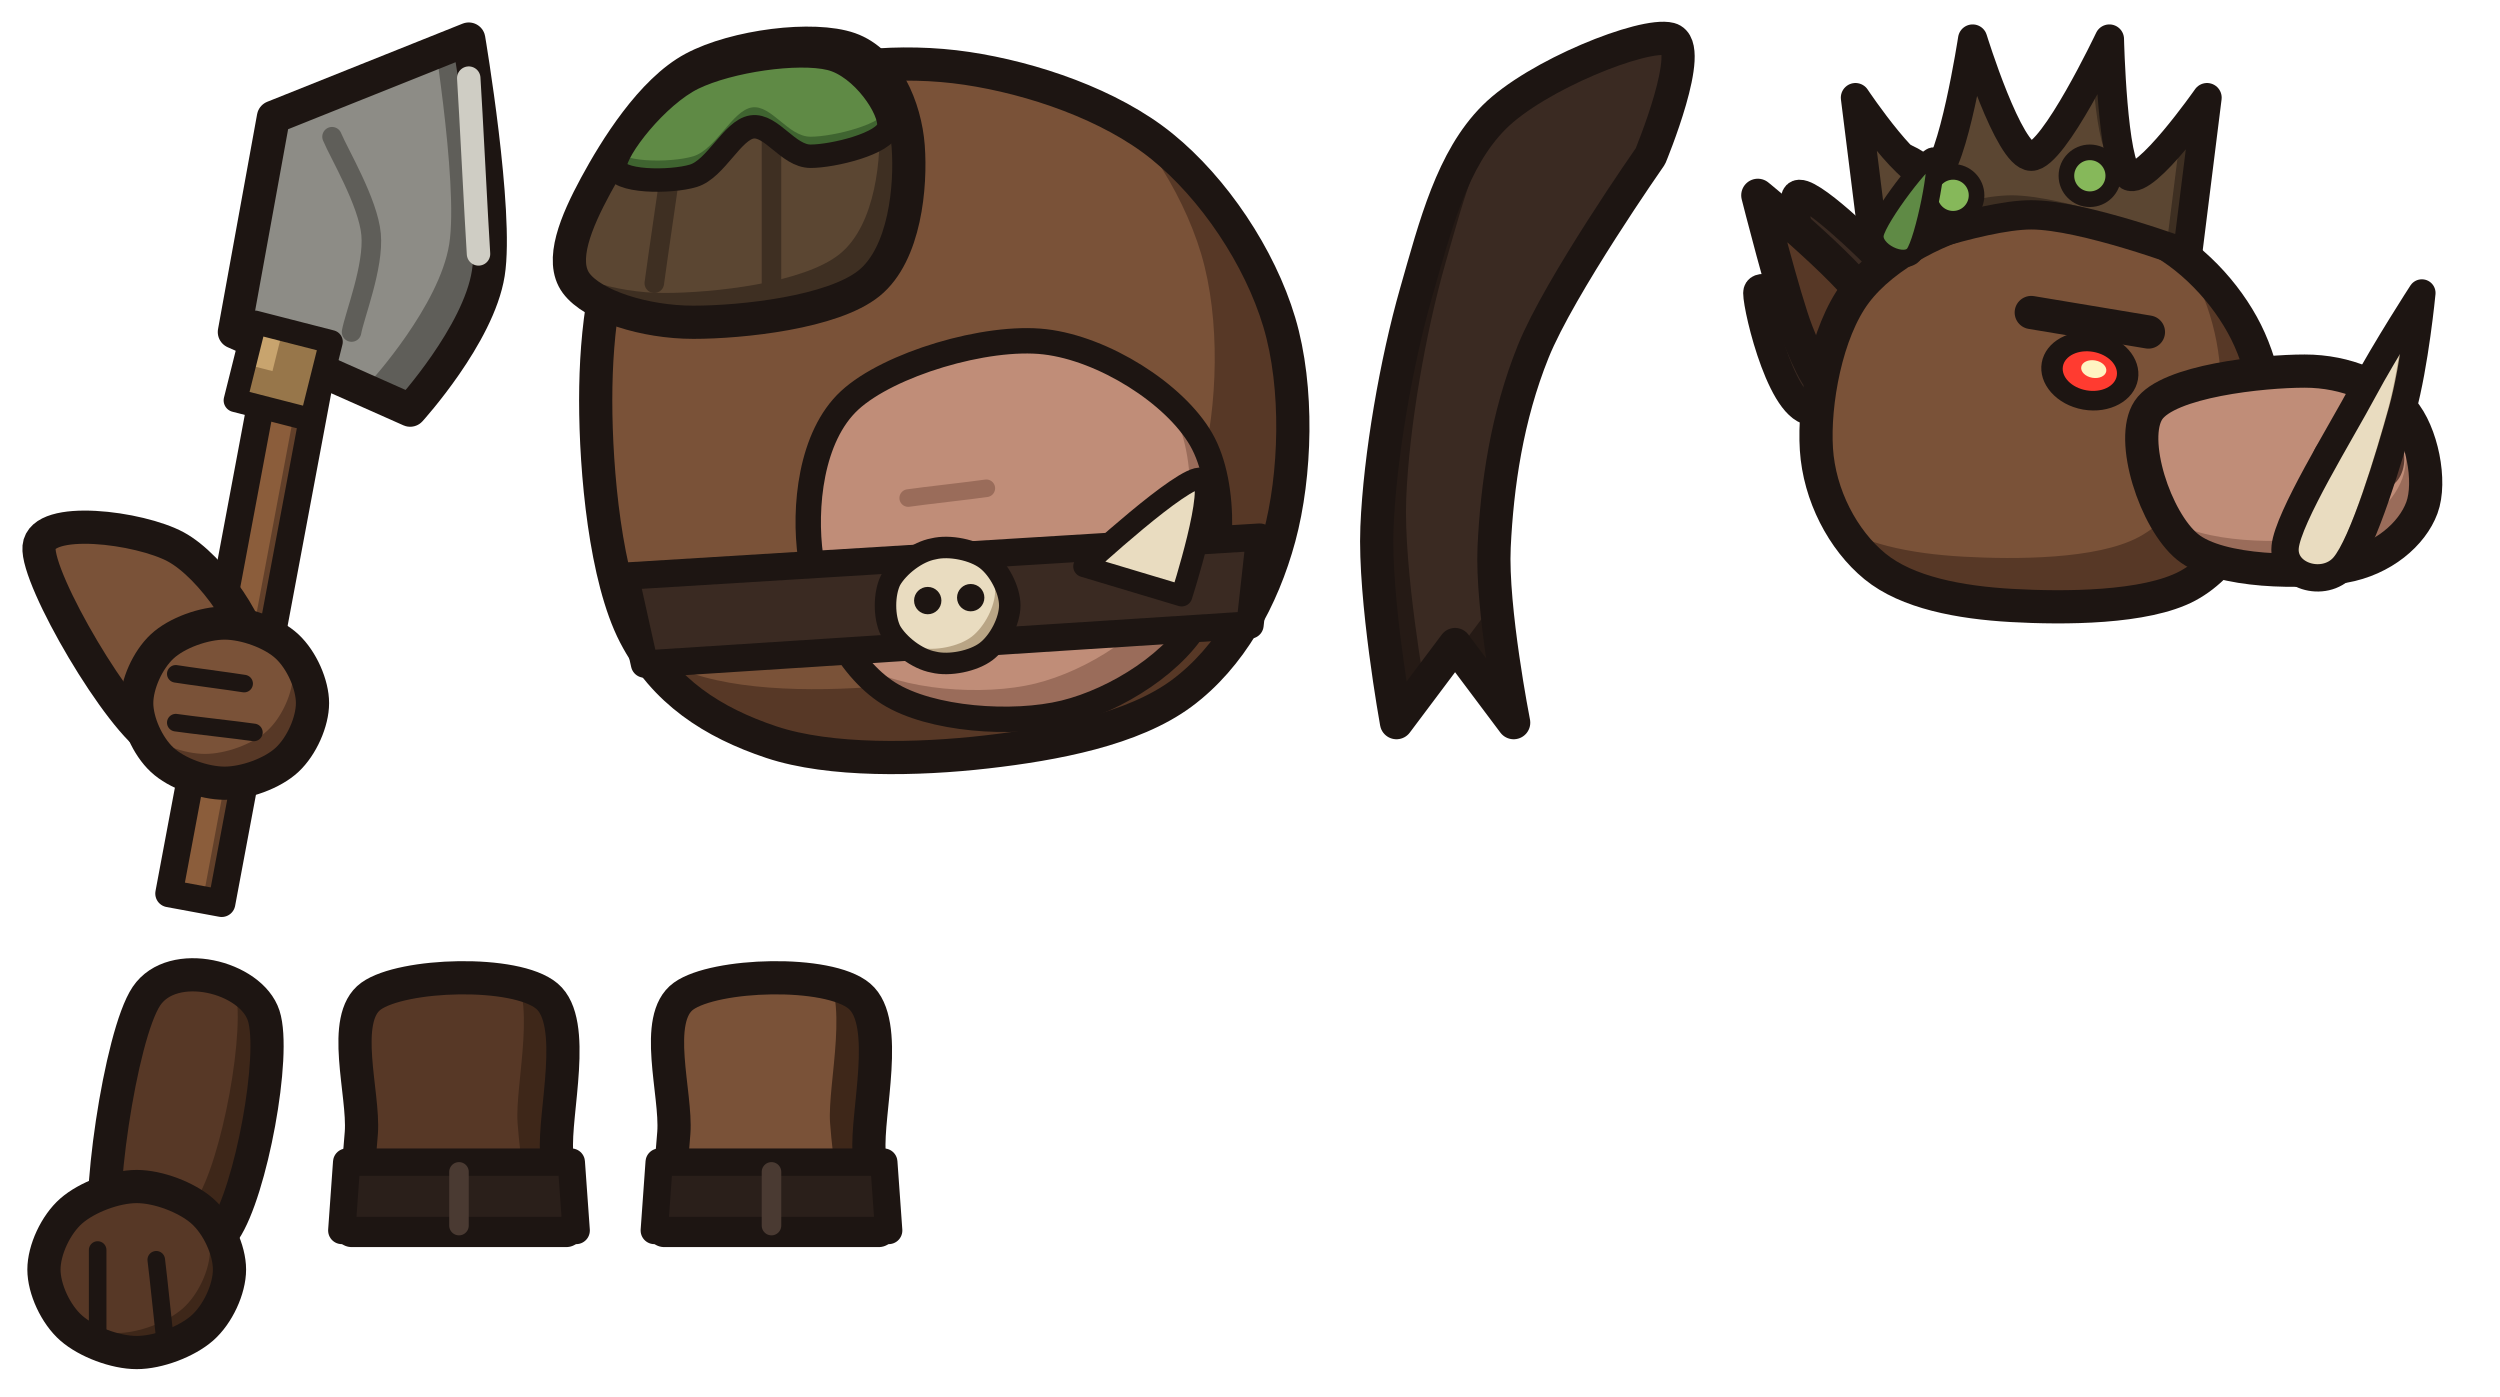
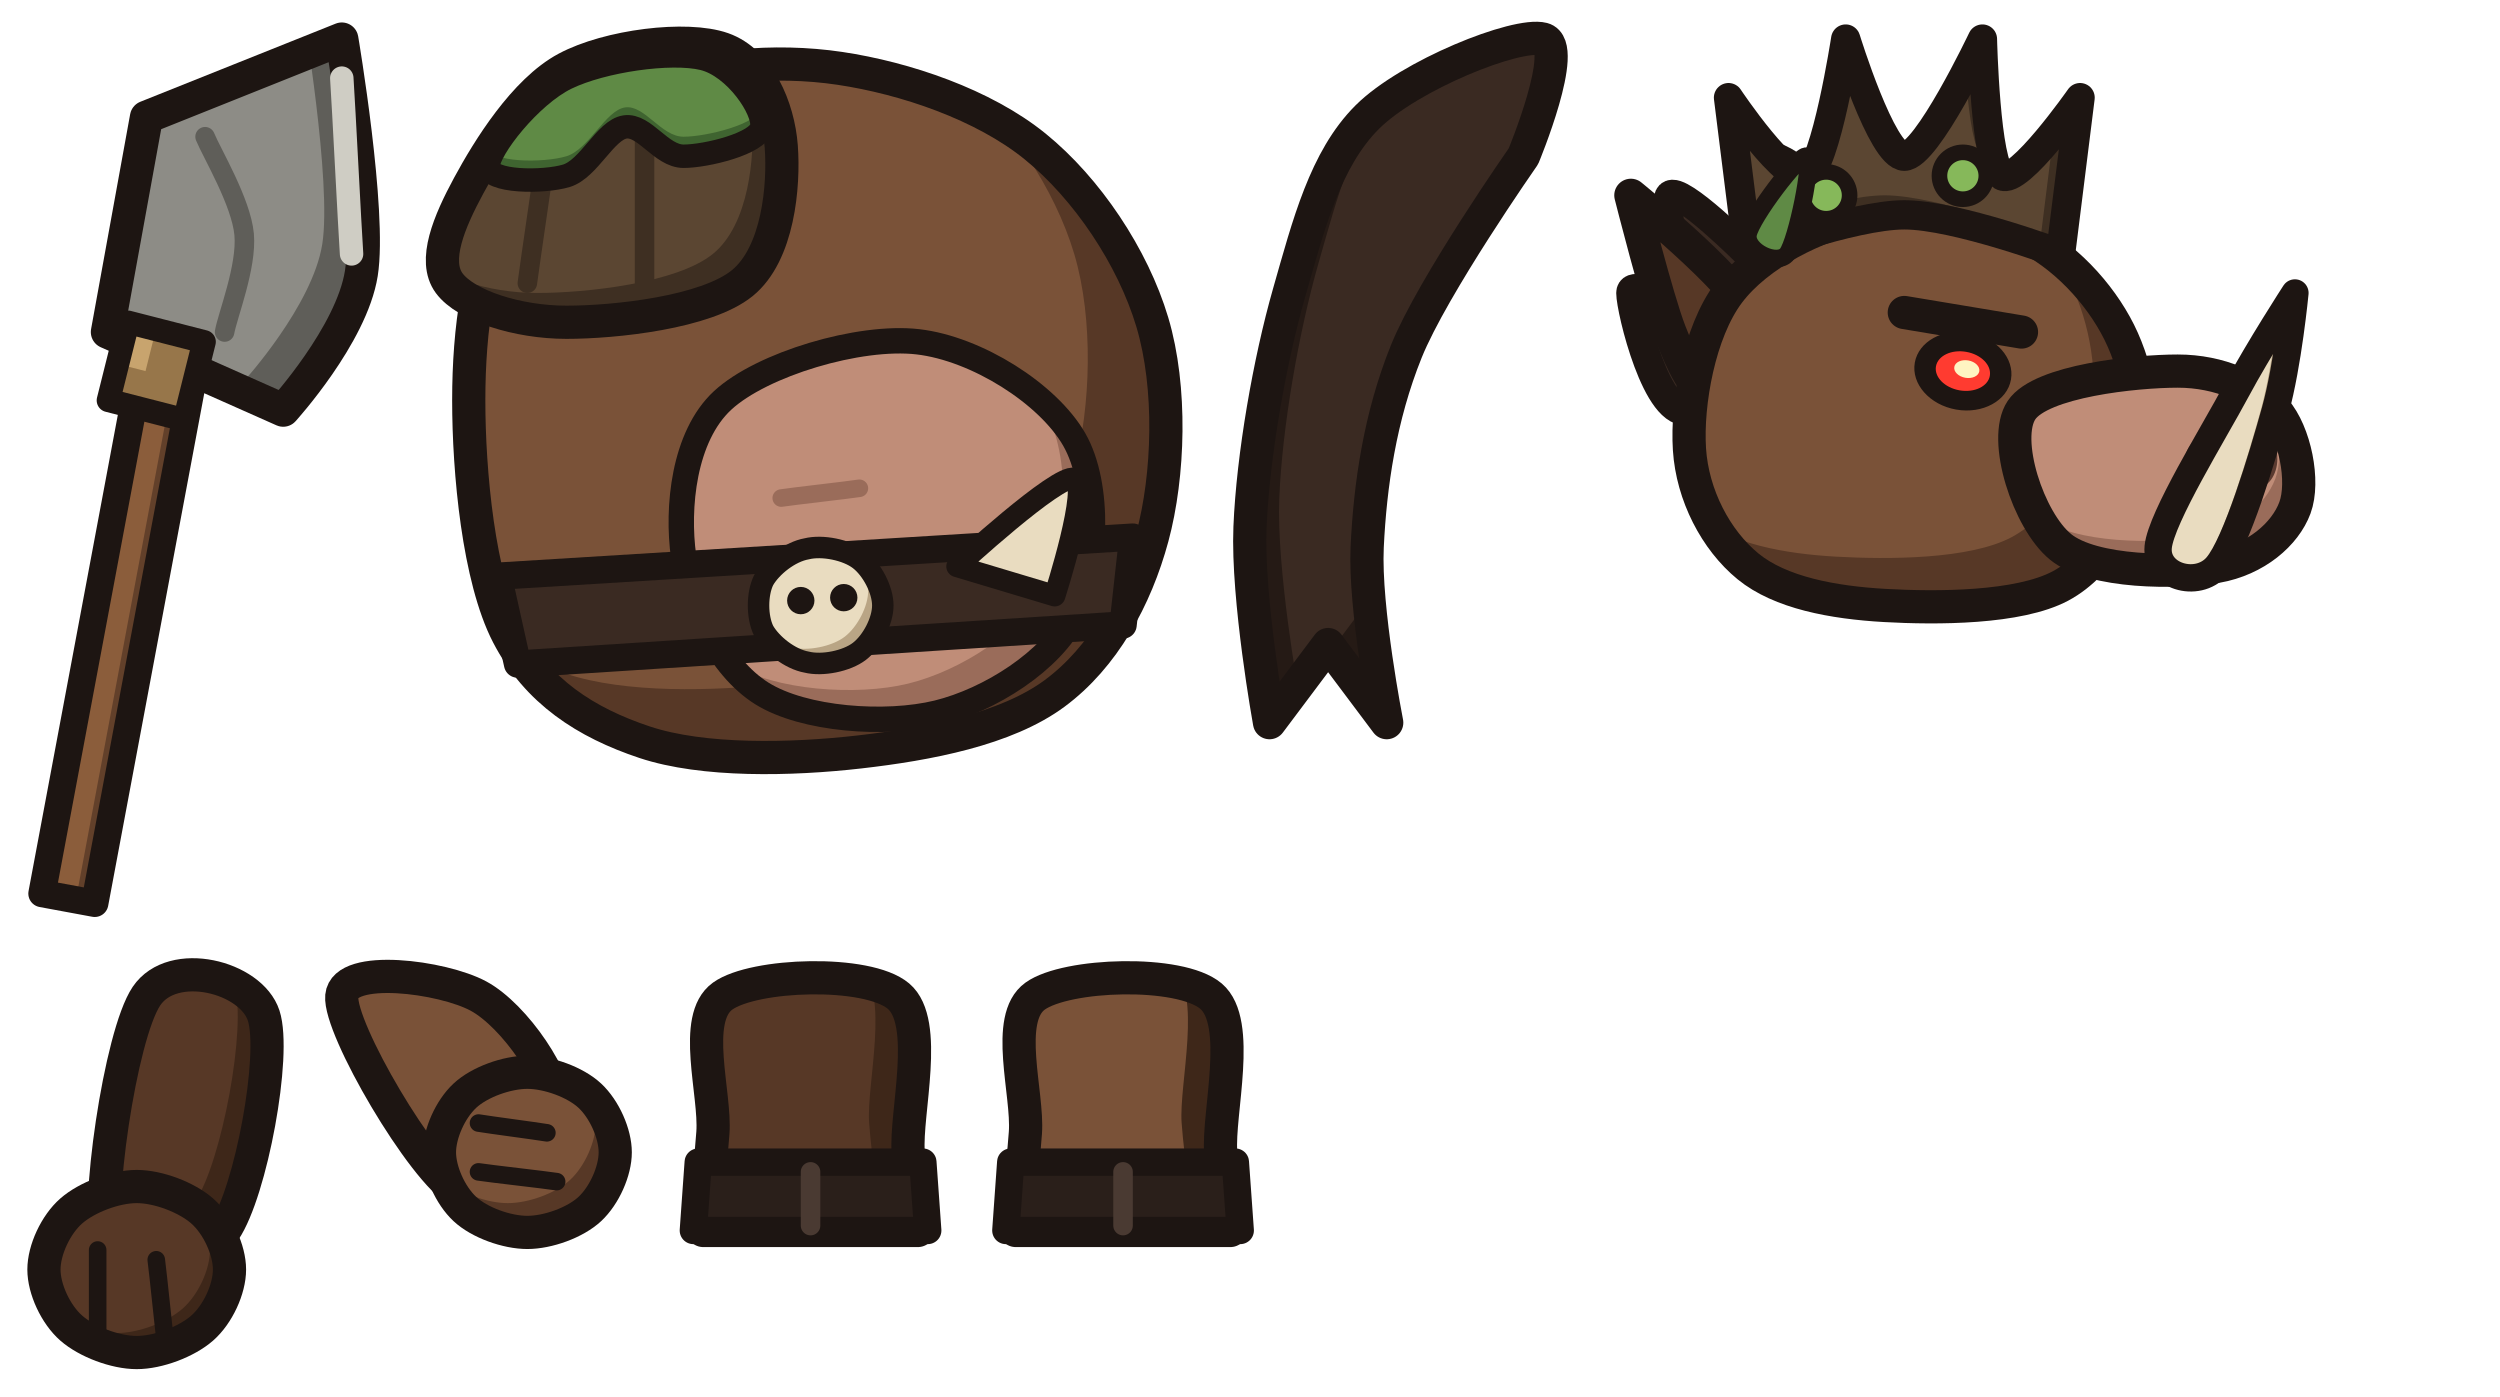
<svg xmlns="http://www.w3.org/2000/svg" width="256" height="143" viewBox="0 0 256 143">
-   <g id="cape" transform="translate(109 -54)">
+   <g id="cape" transform="translate(96 -54)">
    <clipPath id="c1">
      <path d="M36.0 84.0 C38.0 77.0 39.7 70.3 44.0 66.0 C48.3 61.7 59.3 57.3 62.0 58.0 C64.7 58.7 60.0 70.0 60.0 70.0 C60.0 70.0 50.7 83.3 48.0 90.0 C45.3 96.7 44.3 103.7 44.0 110.0 C43.7 116.3 46.0 128.0 46.0 128.0 C46.0 128.0 40.0 120.0 40.0 120.0 C40.0 120.0 34.0 128.0 34.0 128.0 C34.0 128.0 31.7 115.3 32.0 108.0 C32.3 100.7 34.0 91.0 36.0 84.0 Z" />
    </clipPath>
    <path d="M36.0 84.0 C38.0 77.0 39.7 70.3 44.0 66.0 C48.3 61.7 59.3 57.3 62.0 58.0 C64.7 58.7 60.0 70.0 60.0 70.0 C60.0 70.0 50.7 83.3 48.0 90.0 C45.3 96.7 44.3 103.7 44.0 110.0 C43.7 116.3 46.0 128.0 46.0 128.0 C46.0 128.0 40.0 120.0 40.0 120.0 C40.0 120.0 34.0 128.0 34.0 128.0 C34.0 128.0 31.7 115.3 32.0 108.0 C32.3 100.7 34.0 91.0 36.0 84.0 Z" fill="#251a15" />
    <g clip-path="url(#c1)">
      <path d="M36.0 84.0 C38.0 77.0 39.7 70.3 44.0 66.0 C48.3 61.7 59.3 57.3 62.0 58.0 C64.7 58.7 60.0 70.0 60.0 70.0 C60.0 70.0 50.7 83.3 48.0 90.0 C45.3 96.7 44.3 103.7 44.0 110.0 C43.7 116.3 46.0 128.0 46.0 128.0 C46.0 128.0 40.0 120.0 40.0 120.0 C40.0 120.0 34.0 128.0 34.0 128.0 C34.0 128.0 31.7 115.3 32.0 108.0 C32.3 100.7 34.0 91.0 36.0 84.0 Z" fill="#3a2a22" transform="translate(3 -3)" />
    </g>
    <path d="M36.0 84.0 C38.0 77.0 39.7 70.3 44.0 66.0 C48.3 61.7 59.3 57.3 62.0 58.0 C64.7 58.7 60.0 70.0 60.0 70.0 C60.0 70.0 50.7 83.3 48.0 90.0 C45.3 96.7 44.3 103.7 44.0 110.0 C43.7 116.3 46.0 128.0 46.0 128.0 C46.0 128.0 40.0 120.0 40.0 120.0 C40.0 120.0 34.0 128.0 34.0 128.0 C34.0 128.0 31.7 115.3 32.0 108.0 C32.3 100.7 34.0 91.0 36.0 84.0 Z" fill="none" stroke="#1d1512" stroke-width="3.4" stroke-linejoin="round" stroke-linecap="round" />
  </g>
  <g id="arm_b" transform="translate(-21 10)">
    <clipPath id="c2">
      <path d="M36.0 92.0 C38.7 88.0 46.7 90.0 48.0 94.0 C49.3 98.0 46.7 112.0 44.0 116.0 C41.3 120.0 33.3 122.0 32.0 118.0 C30.7 114.0 33.3 96.0 36.0 92.0 Z" />
    </clipPath>
    <path d="M36.0 92.0 C38.7 88.0 46.7 90.0 48.0 94.0 C49.3 98.0 46.7 112.0 44.0 116.0 C41.3 120.0 33.3 122.0 32.0 118.0 C30.7 114.0 33.3 96.0 36.0 92.0 Z" fill="#3e2719" />
    <g clip-path="url(#c2)">
      <path d="M36.0 92.0 C38.7 88.0 46.7 90.0 48.0 94.0 C49.3 98.0 46.7 112.0 44.0 116.0 C41.3 120.0 33.3 122.0 32.0 118.0 C30.7 114.0 33.3 96.0 36.0 92.0 Z" fill="#573826" transform="translate(-3 -3)" />
    </g>
    <path d="M36.0 92.0 C38.7 88.0 46.7 90.0 48.0 94.0 C49.3 98.0 46.7 112.0 44.0 116.0 C41.3 120.0 33.3 122.0 32.0 118.0 C30.7 114.0 33.3 96.0 36.0 92.0 Z" fill="none" stroke="#1d1512" stroke-width="3.4" stroke-linejoin="round" stroke-linecap="round" />
    <clipPath id="c3">
      <path d="M44.5 120.0 C44.5 122.0 43.3 124.6 41.7 126.0 C40.1 127.4 37.2 128.5 35.0 128.5 C32.8 128.5 29.9 127.4 28.3 126.0 C26.7 124.6 25.5 122.0 25.5 120.0 C25.5 118.0 26.7 115.4 28.3 114.0 C29.9 112.6 32.8 111.5 35.0 111.5 C37.2 111.5 40.1 112.6 41.7 114.0 C43.3 115.4 44.5 118.0 44.5 120.0 Z" />
    </clipPath>
    <path d="M44.5 120.0 C44.5 122.0 43.3 124.6 41.7 126.0 C40.1 127.4 37.2 128.5 35.0 128.5 C32.8 128.5 29.9 127.4 28.3 126.0 C26.7 124.6 25.5 122.0 25.5 120.0 C25.5 118.0 26.7 115.4 28.3 114.0 C29.9 112.6 32.8 111.5 35.0 111.5 C37.2 111.5 40.1 112.6 41.7 114.0 C43.3 115.4 44.5 118.0 44.5 120.0 Z" fill="#3e2719" />
    <g clip-path="url(#c3)">
      <path d="M44.5 120.0 C44.5 122.0 43.3 124.6 41.7 126.0 C40.1 127.4 37.2 128.5 35.0 128.5 C32.8 128.5 29.9 127.4 28.3 126.0 C26.7 124.6 25.5 122.0 25.5 120.0 C25.5 118.0 26.7 115.4 28.3 114.0 C29.9 112.6 32.8 111.5 35.0 111.5 C37.2 111.5 40.1 112.6 41.7 114.0 C43.3 115.4 44.5 118.0 44.5 120.0 Z" fill="#573826" transform="translate(-2 -2)" />
    </g>
    <path d="M44.5 120.0 C44.5 122.0 43.3 124.6 41.7 126.0 C40.1 127.4 37.2 128.5 35.0 128.5 C32.8 128.5 29.9 127.4 28.3 126.0 C26.7 124.6 25.5 122.0 25.5 120.0 C25.5 118.0 26.7 115.4 28.3 114.0 C29.9 112.6 32.8 111.5 35.0 111.5 C37.2 111.5 40.1 112.6 41.7 114.0 C43.3 115.4 44.5 118.0 44.5 120.0 Z" fill="none" stroke="#1d1512" stroke-width="3.4" stroke-linejoin="round" stroke-linecap="round" />
    <path d="M31.0 118.0 C31.0 119.5 31.0 125.5 31.0 127.0" fill="none" stroke="#1d1512" stroke-width="1.8" stroke-linejoin="round" stroke-linecap="round" />
    <path d="M37.0 119.0 C37.2 120.5 37.8 126.5 38.0 128.0" fill="none" stroke="#1d1512" stroke-width="1.8" stroke-linejoin="round" stroke-linecap="round" />
  </g>
-   <g id="leg_b" transform="translate(-5 -24)">
+   <g id="leg_b" transform="translate(31 -24)">
    <clipPath id="c4">
      <path d="M43.0 126.0 C46.2 123.7 57.8 123.3 61.0 126.0 C64.2 128.7 61.7 138.0 62.0 142.0 C62.3 146.0 63.0 150.0 63.0 150.0 C63.0 150.0 41.0 150.0 41.0 150.0 C41.0 150.0 41.7 144.0 42.0 140.0 C42.3 136.0 39.8 128.3 43.0 126.0 Z" />
    </clipPath>
    <path d="M43.0 126.0 C46.2 123.7 57.8 123.3 61.0 126.0 C64.2 128.7 61.7 138.0 62.0 142.0 C62.3 146.0 63.0 150.0 63.0 150.0 C63.0 150.0 41.0 150.0 41.0 150.0 C41.0 150.0 41.7 144.0 42.0 140.0 C42.3 136.0 39.8 128.3 43.0 126.0 Z" fill="#3e2719" />
    <g clip-path="url(#c4)">
      <path d="M43.0 126.0 C46.2 123.7 57.8 123.3 61.0 126.0 C64.2 128.7 61.7 138.0 62.0 142.0 C62.3 146.0 63.0 150.0 63.0 150.0 C63.0 150.0 41.0 150.0 41.0 150.0 C41.0 150.0 41.7 144.0 42.0 140.0 C42.3 136.0 39.8 128.3 43.0 126.0 Z" fill="#573826" transform="translate(-4 -3)" />
    </g>
    <path d="M43.0 126.0 C46.2 123.7 57.8 123.3 61.0 126.0 C64.2 128.7 61.7 138.0 62.0 142.0 C62.3 146.0 63.0 150.0 63.0 150.0 C63.0 150.0 41.0 150.0 41.0 150.0 C41.0 150.0 41.7 144.0 42.0 140.0 C42.3 136.0 39.8 128.3 43.0 126.0 Z" fill="none" stroke="#1d1512" stroke-width="3.4" stroke-linejoin="round" stroke-linecap="round" />
    <path d="M40.5 143.0 C40.5 143.0 63.5 143.0 63.5 143.0 C63.5 143.0 64.0 150.0 64.0 150.0 C64.0 150.0 40.0 150.0 40.0 150.0 C40.0 150.0 40.5 143.0 40.5 143.0 Z" fill="#2a1f1a" />
    <path d="M40.5 143.0 C40.5 143.0 63.5 143.0 63.5 143.0 C63.5 143.0 64.0 150.0 64.0 150.0 C64.0 150.0 40.0 150.0 40.0 150.0 C40.0 150.0 40.5 143.0 40.5 143.0 Z" fill="none" stroke="#1d1512" stroke-width="2.8" stroke-linejoin="round" stroke-linecap="round" />
    <path d="M52.0 144.0 L52.0 149.5" stroke="#4a3a32" stroke-width="2.0" stroke-linecap="round" fill="none" />
  </g>
-   <g id="leg_f" transform="translate(1 -24)">
+   <g id="leg_f" transform="translate(37 -24)">
    <clipPath id="c5">
      <path d="M69.0 126.0 C72.2 123.7 83.8 123.3 87.0 126.0 C90.2 128.7 87.7 138.0 88.0 142.0 C88.3 146.0 89.0 150.0 89.0 150.0 C89.0 150.0 67.0 150.0 67.0 150.0 C67.0 150.0 67.7 144.0 68.0 140.0 C68.3 136.0 65.8 128.3 69.0 126.0 Z" />
    </clipPath>
    <path d="M69.0 126.0 C72.2 123.7 83.8 123.3 87.0 126.0 C90.2 128.7 87.7 138.0 88.0 142.0 C88.3 146.0 89.0 150.0 89.0 150.0 C89.0 150.0 67.0 150.0 67.0 150.0 C67.0 150.0 67.7 144.0 68.0 140.0 C68.3 136.0 65.8 128.3 69.0 126.0 Z" fill="#3e2719" />
    <g clip-path="url(#c5)">
      <path d="M69.0 126.0 C72.2 123.7 83.8 123.3 87.0 126.0 C90.2 128.7 87.7 138.0 88.0 142.0 C88.3 146.0 89.0 150.0 89.0 150.0 C89.0 150.0 67.0 150.0 67.0 150.0 C67.0 150.0 67.7 144.0 68.0 140.0 C68.3 136.0 65.8 128.3 69.0 126.0 Z" fill="#7a5238" transform="translate(-4 -3)" />
    </g>
    <path d="M69.0 126.0 C72.2 123.7 83.8 123.3 87.0 126.0 C90.2 128.7 87.7 138.0 88.0 142.0 C88.3 146.0 89.0 150.0 89.0 150.0 C89.0 150.0 67.0 150.0 67.0 150.0 C67.0 150.0 67.7 144.0 68.0 140.0 C68.3 136.0 65.8 128.3 69.0 126.0 Z" fill="none" stroke="#1d1512" stroke-width="3.4" stroke-linejoin="round" stroke-linecap="round" />
    <path d="M66.5 143.0 C66.5 143.0 89.5 143.0 89.5 143.0 C89.5 143.0 90.0 150.0 90.0 150.0 C90.0 150.0 66.0 150.0 66.0 150.0 C66.0 150.0 66.5 143.0 66.5 143.0 Z" fill="#2a1f1a" />
    <path d="M66.5 143.0 C66.5 143.0 89.5 143.0 89.5 143.0 C89.5 143.0 90.0 150.0 90.0 150.0 C90.0 150.0 66.0 150.0 66.0 150.0 C66.0 150.0 66.5 143.0 66.5 143.0 Z" fill="none" stroke="#1d1512" stroke-width="2.8" stroke-linejoin="round" stroke-linecap="round" />
    <path d="M78.0 144.0 L78.0 149.5" stroke="#4a3a32" stroke-width="2.0" stroke-linecap="round" fill="none" />
  </g>
-   <g id="body" transform="translate(27 -63)">
+   <g id="body" transform="translate(14 -63)">
    <clipPath id="c6">
      <path d="M34.0 104.0 C34.0 96.7 35.0 89.3 38.0 84.0 C41.0 78.7 46.3 74.3 52.0 72.0 C57.7 69.7 65.3 69.0 72.0 70.0 C78.7 71.0 86.7 73.7 92.0 78.0 C97.3 82.3 102.0 89.3 104.0 96.0 C106.0 102.7 105.7 111.7 104.0 118.0 C102.3 124.3 99.0 130.3 94.0 134.0 C89.0 137.7 81.0 139.2 74.0 140.0 C67.0 140.8 58.0 141.0 52.0 139.0 C46.0 137.0 41.0 133.8 38.0 128.0 C35.0 122.2 34.0 111.3 34.0 104.0 Z" />
    </clipPath>
    <path d="M34.0 104.0 C34.0 96.7 35.0 89.3 38.0 84.0 C41.0 78.7 46.3 74.3 52.0 72.0 C57.7 69.7 65.3 69.0 72.0 70.0 C78.7 71.0 86.7 73.7 92.0 78.0 C97.3 82.3 102.0 89.3 104.0 96.0 C106.0 102.7 105.7 111.7 104.0 118.0 C102.3 124.3 99.0 130.3 94.0 134.0 C89.0 137.7 81.0 139.2 74.0 140.0 C67.0 140.8 58.0 141.0 52.0 139.0 C46.0 137.0 41.0 133.8 38.0 128.0 C35.0 122.2 34.0 111.3 34.0 104.0 Z" fill="#573826" />
    <g clip-path="url(#c6)">
      <path d="M34.0 104.0 C34.0 96.7 35.0 89.3 38.0 84.0 C41.0 78.7 46.3 74.3 52.0 72.0 C57.7 69.7 65.3 69.0 72.0 70.0 C78.7 71.0 86.7 73.7 92.0 78.0 C97.3 82.3 102.0 89.3 104.0 96.0 C106.0 102.7 105.7 111.7 104.0 118.0 C102.3 124.3 99.0 130.3 94.0 134.0 C89.0 137.7 81.0 139.2 74.0 140.0 C67.0 140.8 58.0 141.0 52.0 139.0 C46.0 137.0 41.0 133.8 38.0 128.0 C35.0 122.2 34.0 111.3 34.0 104.0 Z" fill="#7a5238" transform="translate(-8 -7)" />
    </g>
    <path d="M34.0 104.0 C34.0 96.7 35.0 89.3 38.0 84.0 C41.0 78.7 46.3 74.3 52.0 72.0 C57.7 69.7 65.3 69.0 72.0 70.0 C78.7 71.0 86.7 73.7 92.0 78.0 C97.3 82.3 102.0 89.3 104.0 96.0 C106.0 102.7 105.7 111.7 104.0 118.0 C102.3 124.3 99.0 130.3 94.0 134.0 C89.0 137.7 81.0 139.2 74.0 140.0 C67.0 140.8 58.0 141.0 52.0 139.0 C46.0 137.0 41.0 133.8 38.0 128.0 C35.0 122.2 34.0 111.3 34.0 104.0 Z" fill="none" stroke="#1d1512" stroke-width="3.4" stroke-linejoin="round" stroke-linecap="round" />
    <clipPath id="c7">
      <path d="M60.0 104.0 C64.0 100.3 74.0 97.3 80.0 98.0 C86.0 98.7 93.3 103.3 96.0 108.0 C98.7 112.7 98.3 121.3 96.0 126.0 C93.7 130.7 87.3 134.7 82.0 136.0 C76.7 137.3 68.3 136.7 64.0 134.0 C59.7 131.3 56.7 125.0 56.0 120.0 C55.3 115.0 56.0 107.7 60.0 104.0 Z" />
    </clipPath>
    <path d="M60.0 104.0 C64.0 100.3 74.0 97.3 80.0 98.0 C86.0 98.7 93.3 103.3 96.0 108.0 C98.7 112.7 98.3 121.3 96.0 126.0 C93.7 130.7 87.3 134.7 82.0 136.0 C76.7 137.3 68.3 136.7 64.0 134.0 C59.7 131.3 56.7 125.0 56.0 120.0 C55.3 115.0 56.0 107.7 60.0 104.0 Z" fill="#9a6c5a" />
    <g clip-path="url(#c7)">
      <path d="M60.0 104.0 C64.0 100.3 74.0 97.3 80.0 98.0 C86.0 98.7 93.3 103.3 96.0 108.0 C98.7 112.7 98.3 121.3 96.0 126.0 C93.7 130.7 87.3 134.7 82.0 136.0 C76.7 137.3 68.3 136.7 64.0 134.0 C59.7 131.3 56.7 125.0 56.0 120.0 C55.3 115.0 56.0 107.7 60.0 104.0 Z" fill="#c08d78" transform="translate(-3 -3)" />
    </g>
    <path d="M60.0 104.0 C64.0 100.3 74.0 97.3 80.0 98.0 C86.0 98.7 93.3 103.3 96.0 108.0 C98.7 112.7 98.3 121.3 96.0 126.0 C93.7 130.7 87.3 134.7 82.0 136.0 C76.7 137.3 68.3 136.7 64.0 134.0 C59.7 131.3 56.7 125.0 56.0 120.0 C55.3 115.0 56.0 107.7 60.0 104.0 Z" fill="none" stroke="#1d1512" stroke-width="2.6" stroke-linejoin="round" stroke-linecap="round" />
    <path d="M66.0 114.0 C67.3 113.8 72.7 113.2 74.0 113.0" fill="none" stroke="#9a6c5a" stroke-width="1.8" stroke-linejoin="round" stroke-linecap="round" />
    <path d="M70.0 124.0 C71.7 123.7 78.3 122.3 80.0 122.0" fill="none" stroke="#9a6c5a" stroke-width="1.8" stroke-linejoin="round" stroke-linecap="round" />
    <path d="M37.0 122.0 C37.0 122.0 102.0 118.0 102.0 118.0 C102.0 118.0 101.0 127.0 101.0 127.0 C101.0 127.0 39.0 131.0 39.0 131.0 C39.0 131.0 37.0 122.0 37.0 122.0 Z" fill="#3a2a22" />
    <path d="M37.0 122.0 C37.0 122.0 102.0 118.0 102.0 118.0 C102.0 118.0 101.0 127.0 101.0 127.0 C101.0 127.0 39.0 131.0 39.0 131.0 C39.0 131.0 37.0 122.0 37.0 122.0 Z" fill="none" stroke="#1d1512" stroke-width="2.8" stroke-linejoin="round" stroke-linecap="round" />
    <clipPath id="c8">
      <path d="M76.4 125.0 C76.4 126.6 75.3 128.7 74.0 129.7 C72.7 130.7 70.2 131.2 68.6 130.8 C66.9 130.5 65.0 129.0 64.2 127.6 C63.5 126.2 63.5 123.8 64.2 122.4 C65.0 121.0 66.9 119.5 68.6 119.2 C70.2 118.8 72.7 119.3 74.0 120.3 C75.3 121.3 76.4 123.4 76.4 125.0 Z" />
    </clipPath>
    <path d="M76.4 125.0 C76.4 126.6 75.3 128.7 74.0 129.7 C72.7 130.7 70.2 131.2 68.6 130.8 C66.9 130.5 65.0 129.0 64.2 127.6 C63.5 126.2 63.5 123.8 64.2 122.4 C65.0 121.0 66.9 119.5 68.6 119.2 C70.2 118.8 72.7 119.3 74.0 120.3 C75.3 121.3 76.4 123.4 76.4 125.0 Z" fill="#b9a585" />
    <g clip-path="url(#c8)">
      <path d="M76.4 125.0 C76.4 126.6 75.3 128.7 74.0 129.7 C72.7 130.7 70.2 131.2 68.6 130.8 C66.9 130.5 65.0 129.0 64.2 127.6 C63.5 126.2 63.5 123.8 64.2 122.4 C65.0 121.0 66.9 119.5 68.6 119.2 C70.2 118.8 72.7 119.3 74.0 120.3 C75.3 121.3 76.4 123.4 76.4 125.0 Z" fill="#e9dcc0" transform="translate(-1.5 -1.5)" />
    </g>
    <path d="M76.4 125.0 C76.4 126.6 75.3 128.7 74.0 129.7 C72.7 130.7 70.2 131.2 68.6 130.8 C66.9 130.5 65.0 129.0 64.2 127.6 C63.5 126.2 63.5 123.8 64.2 122.4 C65.0 121.0 66.9 119.5 68.6 119.2 C70.2 118.8 72.7 119.3 74.0 120.3 C75.3 121.3 76.4 123.4 76.4 125.0 Z" fill="none" stroke="#1d1512" stroke-width="2.2" stroke-linejoin="round" stroke-linecap="round" />
    <circle cx="68.0" cy="124.5" r="1.4" fill="#1d1512" />
    <circle cx="72.4" cy="124.2" r="1.4" fill="#1d1512" />
    <path d="M84.0 121.0 C84.0 121.0 94.3 111.5 96.0 112.0 C97.7 112.5 94.0 124.0 94.0 124.0 C94.0 124.0 84.0 121.0 84.0 121.0 Z" fill="#e9dcc0" />
    <path d="M84.0 121.0 C84.0 121.0 94.3 111.5 96.0 112.0 C97.7 112.5 94.0 124.0 94.0 124.0 C94.0 124.0 84.0 121.0 84.0 121.0 Z" fill="none" stroke="#1d1512" stroke-width="2.2" stroke-linejoin="round" stroke-linecap="round" />
    <clipPath id="c9">
      <path d="M34.0 82.0 C36.0 78.3 39.7 72.3 44.0 70.0 C48.3 67.7 56.3 66.7 60.0 68.0 C63.7 69.3 65.7 74.0 66.0 78.0 C66.3 82.0 65.7 89.0 62.0 92.0 C58.3 95.0 49.0 96.0 44.0 96.0 C39.0 96.0 33.7 94.3 32.0 92.0 C30.3 89.7 32.0 85.7 34.0 82.0 Z" />
    </clipPath>
    <path d="M34.0 82.0 C36.0 78.3 39.7 72.3 44.0 70.0 C48.3 67.7 56.3 66.7 60.0 68.0 C63.7 69.3 65.7 74.0 66.0 78.0 C66.3 82.0 65.7 89.0 62.0 92.0 C58.3 95.0 49.0 96.0 44.0 96.0 C39.0 96.0 33.7 94.3 32.0 92.0 C30.3 89.7 32.0 85.7 34.0 82.0 Z" fill="#3e2f22" />
    <g clip-path="url(#c9)">
      <path d="M34.0 82.0 C36.0 78.3 39.7 72.3 44.0 70.0 C48.3 67.7 56.3 66.7 60.0 68.0 C63.7 69.3 65.7 74.0 66.0 78.0 C66.3 82.0 65.7 89.0 62.0 92.0 C58.3 95.0 49.0 96.0 44.0 96.0 C39.0 96.0 33.7 94.3 32.0 92.0 C30.3 89.7 32.0 85.7 34.0 82.0 Z" fill="#5b4632" transform="translate(-3 -3)" />
    </g>
    <path d="M34.0 82.0 C36.0 78.3 39.7 72.3 44.0 70.0 C48.3 67.7 56.3 66.7 60.0 68.0 C63.7 69.3 65.7 74.0 66.0 78.0 C66.3 82.0 65.7 89.0 62.0 92.0 C58.3 95.0 49.0 96.0 44.0 96.0 C39.0 96.0 33.7 94.3 32.0 92.0 C30.3 89.7 32.0 85.7 34.0 82.0 Z" fill="none" stroke="#1d1512" stroke-width="3.4" stroke-linejoin="round" stroke-linecap="round" />
    <path d="M42.0 78.0 C41.7 80.3 40.3 89.7 40.0 92.0" fill="none" stroke="#3e2f22" stroke-width="2.0" stroke-linejoin="round" stroke-linecap="round" />
    <path d="M52.0 74.0 C52.0 77.0 52.0 89.0 52.0 92.0" fill="none" stroke="#3e2f22" stroke-width="2.0" stroke-linejoin="round" stroke-linecap="round" />
    <clipPath id="c10">
      <path d="M36.0 80.0 C36.0 78.3 40.3 72.8 44.0 71.0 C47.7 69.2 54.7 68.2 58.0 69.0 C61.3 69.8 64.3 74.3 64.0 76.0 C63.7 77.7 58.3 79.0 56.0 79.0 C53.7 79.0 52.0 75.7 50.0 76.0 C48.0 76.3 46.3 80.3 44.0 81.0 C41.7 81.7 36.0 81.7 36.0 80.0 Z" />
    </clipPath>
    <path d="M36.0 80.0 C36.0 78.3 40.3 72.8 44.0 71.0 C47.7 69.2 54.7 68.2 58.0 69.0 C61.3 69.8 64.3 74.3 64.0 76.0 C63.7 77.7 58.3 79.0 56.0 79.0 C53.7 79.0 52.0 75.7 50.0 76.0 C48.0 76.3 46.3 80.3 44.0 81.0 C41.7 81.7 36.0 81.7 36.0 80.0 Z" fill="#3f6430" />
    <g clip-path="url(#c10)">
      <path d="M36.0 80.0 C36.0 78.3 40.3 72.8 44.0 71.0 C47.7 69.2 54.7 68.2 58.0 69.0 C61.3 69.8 64.3 74.3 64.0 76.0 C63.7 77.7 58.3 79.0 56.0 79.0 C53.7 79.0 52.0 75.7 50.0 76.0 C48.0 76.3 46.3 80.3 44.0 81.0 C41.7 81.7 36.0 81.7 36.0 80.0 Z" fill="#5f8a45" transform="translate(0 -2)" />
    </g>
    <path d="M36.0 80.0 C36.0 78.3 40.3 72.8 44.0 71.0 C47.7 69.2 54.7 68.2 58.0 69.0 C61.3 69.8 64.3 74.3 64.0 76.0 C63.7 77.7 58.3 79.0 56.0 79.0 C53.7 79.0 52.0 75.7 50.0 76.0 C48.0 76.3 46.3 80.3 44.0 81.0 C41.7 81.7 36.0 81.7 36.0 80.0 Z" fill="none" stroke="#1d1512" stroke-width="2.4" stroke-linejoin="round" stroke-linecap="round" />
  </g>
-   <g id="head" transform="translate(128 -24)">
+   <g id="head" transform="translate(115 -24)">
    <path d="M58.0 66.0 C54.7 67.0 52.0 55.7 52.0 54.0 C52.0 52.3 58.0 56.0 58.0 56.0 C58.0 56.0 55.0 45.0 56.0 44.0 C57.0 43.0 64.0 50.0 64.0 50.0 C64.0 50.0 64.7 40.3 66.0 40.0 C67.3 39.7 73.3 43.7 72.0 48.0 C70.7 52.3 61.3 65.0 58.0 66.0 Z" fill="#3a2a22" />
    <path d="M58.0 66.0 C54.7 67.0 52.0 55.7 52.0 54.0 C52.0 52.3 58.0 56.0 58.0 56.0 C58.0 56.0 55.0 45.0 56.0 44.0 C57.0 43.0 64.0 50.0 64.0 50.0 C64.0 50.0 64.7 40.3 66.0 40.0 C67.3 39.7 73.3 43.7 72.0 48.0 C70.7 52.3 61.3 65.0 58.0 66.0 Z" fill="none" stroke="#1d1512" stroke-width="3.0" stroke-linejoin="round" stroke-linecap="round" />
    <clipPath id="c11">
      <path d="M64.0 56.0 C62.7 52.7 52.0 44.0 52.0 44.0 C52.0 44.0 54.7 54.7 56.0 58.0 C57.3 61.3 58.7 64.3 60.0 64.0 C61.3 63.7 65.3 59.3 64.0 56.0 Z" />
    </clipPath>
    <path d="M64.0 56.0 C62.7 52.7 52.0 44.0 52.0 44.0 C52.0 44.0 54.7 54.7 56.0 58.0 C57.3 61.3 58.7 64.3 60.0 64.0 C61.3 63.7 65.3 59.3 64.0 56.0 Z" fill="#3e2719" />
    <g clip-path="url(#c11)">
      <path d="M64.0 56.0 C62.7 52.7 52.0 44.0 52.0 44.0 C52.0 44.0 54.7 54.7 56.0 58.0 C57.3 61.3 58.7 64.3 60.0 64.0 C61.3 63.7 65.3 59.3 64.0 56.0 Z" fill="#573826" transform="translate(-1 -1)" />
    </g>
    <path d="M64.0 56.0 C62.7 52.7 52.0 44.0 52.0 44.0 C52.0 44.0 54.7 54.7 56.0 58.0 C57.3 61.3 58.7 64.3 60.0 64.0 C61.3 63.7 65.3 59.3 64.0 56.0 Z" fill="none" stroke="#1d1512" stroke-width="3.4" stroke-linejoin="round" stroke-linecap="round" />
    <clipPath id="c12">
      <path d="M58.0 70.0 C57.7 65.3 59.0 58.0 62.0 54.0 C65.0 50.0 71.0 47.0 76.0 46.0 C81.0 45.0 87.7 46.0 92.0 48.0 C96.3 50.0 100.0 54.0 102.0 58.0 C104.0 62.0 105.0 67.7 104.0 72.0 C103.0 76.3 100.3 81.7 96.0 84.0 C91.7 86.3 83.3 86.3 78.0 86.0 C72.7 85.7 67.3 84.7 64.0 82.0 C60.7 79.3 58.3 74.7 58.0 70.0 Z" />
    </clipPath>
    <path d="M58.0 70.0 C57.7 65.3 59.0 58.0 62.0 54.0 C65.0 50.0 71.0 47.0 76.0 46.0 C81.0 45.0 87.7 46.0 92.0 48.0 C96.3 50.0 100.0 54.0 102.0 58.0 C104.0 62.0 105.0 67.7 104.0 72.0 C103.0 76.3 100.3 81.7 96.0 84.0 C91.7 86.3 83.3 86.3 78.0 86.0 C72.7 85.7 67.3 84.7 64.0 82.0 C60.7 79.3 58.3 74.7 58.0 70.0 Z" fill="#573826" />
    <g clip-path="url(#c12)">
      <path d="M58.0 70.0 C57.7 65.3 59.0 58.0 62.0 54.0 C65.0 50.0 71.0 47.0 76.0 46.0 C81.0 45.0 87.7 46.0 92.0 48.0 C96.3 50.0 100.0 54.0 102.0 58.0 C104.0 62.0 105.0 67.7 104.0 72.0 C103.0 76.3 100.3 81.7 96.0 84.0 C91.7 86.3 83.3 86.3 78.0 86.0 C72.7 85.7 67.3 84.7 64.0 82.0 C60.7 79.3 58.3 74.7 58.0 70.0 Z" fill="#7a5238" transform="translate(-5 -5)" />
    </g>
    <path d="M58.0 70.0 C57.7 65.3 59.0 58.0 62.0 54.0 C65.0 50.0 71.0 47.0 76.0 46.0 C81.0 45.0 87.7 46.0 92.0 48.0 C96.3 50.0 100.0 54.0 102.0 58.0 C104.0 62.0 105.0 67.7 104.0 72.0 C103.0 76.3 100.3 81.7 96.0 84.0 C91.7 86.3 83.3 86.3 78.0 86.0 C72.7 85.7 67.3 84.7 64.0 82.0 C60.7 79.3 58.3 74.7 58.0 70.0 Z" fill="none" stroke="#1d1512" stroke-width="3.4" stroke-linejoin="round" stroke-linecap="round" />
    <clipPath id="c13">
      <path d="M96.0 80.0 C94.7 79.0 92.0 70.0 92.0 70.0 C92.0 70.0 96.7 63.0 98.0 64.0 C99.3 65.0 100.3 73.3 100.0 76.0 C99.7 78.7 97.3 81.0 96.0 80.0 Z" />
    </clipPath>
    <path d="M96.0 80.0 C94.7 79.0 92.0 70.0 92.0 70.0 C92.0 70.0 96.7 63.0 98.0 64.0 C99.3 65.0 100.3 73.3 100.0 76.0 C99.7 78.7 97.3 81.0 96.0 80.0 Z" fill="#b9a585" />
    <g clip-path="url(#c13)">
      <path d="M96.0 80.0 C94.7 79.0 92.0 70.0 92.0 70.0 C92.0 70.0 96.7 63.0 98.0 64.0 C99.3 65.0 100.3 73.3 100.0 76.0 C99.7 78.7 97.3 81.0 96.0 80.0 Z" fill="#e9dcc0" transform="translate(-4.0 -5.0)" />
    </g>
    <path d="M96.0 80.0 C94.7 79.0 92.0 70.0 92.0 70.0 C92.0 70.0 96.7 63.0 98.0 64.0 C99.3 65.0 100.3 73.3 100.0 76.0 C99.7 78.7 97.3 81.0 96.0 80.0 Z" fill="none" stroke="#1d1512" stroke-width="2.6" stroke-linejoin="round" stroke-linecap="round" />
    <clipPath id="c14">
      <path d="M92.0 66.0 C94.0 63.0 103.7 62.0 108.0 62.0 C112.3 62.0 116.0 63.7 118.0 66.0 C120.0 68.3 121.0 73.3 120.0 76.0 C119.0 78.7 116.0 81.3 112.0 82.0 C108.0 82.7 99.3 82.7 96.0 80.0 C92.7 77.3 90.0 69.0 92.0 66.0 Z" />
    </clipPath>
    <path d="M92.0 66.0 C94.0 63.0 103.7 62.0 108.0 62.0 C112.3 62.0 116.0 63.7 118.0 66.0 C120.0 68.3 121.0 73.3 120.0 76.0 C119.0 78.7 116.0 81.3 112.0 82.0 C108.0 82.7 99.3 82.7 96.0 80.0 C92.7 77.3 90.0 69.0 92.0 66.0 Z" fill="#9a6c5a" />
    <g clip-path="url(#c14)">
      <path d="M92.0 66.0 C94.0 63.0 103.7 62.0 108.0 62.0 C112.3 62.0 116.0 63.7 118.0 66.0 C120.0 68.3 121.0 73.3 120.0 76.0 C119.0 78.7 116.0 81.3 112.0 82.0 C108.0 82.7 99.3 82.7 96.0 80.0 C92.7 77.3 90.0 69.0 92.0 66.0 Z" fill="#c08d78" transform="translate(-2 -3)" />
    </g>
    <path d="M92.0 66.0 C94.0 63.0 103.7 62.0 108.0 62.0 C112.3 62.0 116.0 63.7 118.0 66.0 C120.0 68.3 121.0 73.3 120.0 76.0 C119.0 78.7 116.0 81.3 112.0 82.0 C108.0 82.7 99.3 82.7 96.0 80.0 C92.7 77.3 90.0 69.0 92.0 66.0 Z" fill="none" stroke="#1d1512" stroke-width="3.4" stroke-linejoin="round" stroke-linecap="round" />
    <ellipse cx="116.0" cy="71.0" rx="2.2" ry="3.0" fill="#5a3a30" />
    <ellipse cx="110.5" cy="71.5" rx="1.8" ry="2.6" fill="#5a3a30" />
    <clipPath id="c15">
      <path d="M106.0 80.0 C106.3 77.0 111.7 68.3 114.0 64.0 C116.3 59.7 120.0 54.0 120.0 54.0 C120.0 54.0 119.3 61.3 118.0 66.0 C116.7 70.7 114.0 79.7 112.0 82.0 C110.0 84.3 105.7 83.0 106.0 80.0 Z" />
    </clipPath>
    <path d="M106.0 80.0 C106.3 77.0 111.7 68.3 114.0 64.0 C116.3 59.7 120.0 54.0 120.0 54.0 C120.0 54.0 119.3 61.3 118.0 66.0 C116.7 70.7 114.0 79.7 112.0 82.0 C110.0 84.3 105.7 83.0 106.0 80.0 Z" fill="#b9a585" />
    <g clip-path="url(#c15)">
      <path d="M106.0 80.0 C106.3 77.0 111.7 68.3 114.0 64.0 C116.3 59.7 120.0 54.0 120.0 54.0 C120.0 54.0 119.3 61.3 118.0 66.0 C116.7 70.7 114.0 79.7 112.0 82.0 C110.0 84.3 105.7 83.0 106.0 80.0 Z" fill="#e9dcc0" transform="translate(-1.5 0)" />
    </g>
    <path d="M106.0 80.0 C106.3 77.0 111.7 68.3 114.0 64.0 C116.3 59.7 120.0 54.0 120.0 54.0 C120.0 54.0 119.3 61.3 118.0 66.0 C116.7 70.7 114.0 79.7 112.0 82.0 C110.0 84.3 105.7 83.0 106.0 80.0 Z" fill="none" stroke="#1d1512" stroke-width="2.8" stroke-linejoin="round" stroke-linecap="round" />
    <ellipse cx="86.0" cy="62.0" rx="5.0" ry="4.0" fill="#1d1512" transform="rotate(10 86 62)" />
    <ellipse cx="86.0" cy="62.0" rx="2.8" ry="2.0" fill="#ff3b30" transform="rotate(10 86 62)" />
    <ellipse cx="86.4" cy="61.8" rx="1.3" ry="0.9" fill="#fff4c2" transform="rotate(10 86.42 61.8)" />
    <path d="M80.0 56.0 L92.0 58.0" stroke="#1d1512" stroke-width="3.4" stroke-linecap="round" fill="none" />
    <clipPath id="c16">
      <path d="M64.0 50.0 C64.0 50.0 62.0 34.0 62.0 34.0 C62.0 34.0 68.0 43.0 70.0 42.0 C72.0 41.0 74.0 28.0 74.0 28.0 C74.0 28.0 77.7 40.0 80.0 40.0 C82.3 40.0 88.0 28.0 88.0 28.0 C88.0 28.0 88.3 41.0 90.0 42.0 C91.7 43.0 98.0 34.0 98.0 34.0 C98.0 34.0 96.0 50.0 96.0 50.0 C96.0 50.0 85.3 46.0 80.0 46.0 C74.7 46.0 64.0 50.0 64.0 50.0 Z" />
    </clipPath>
    <path d="M64.0 50.0 C64.0 50.0 62.0 34.0 62.0 34.0 C62.0 34.0 68.0 43.0 70.0 42.0 C72.0 41.0 74.0 28.0 74.0 28.0 C74.0 28.0 77.7 40.0 80.0 40.0 C82.3 40.0 88.0 28.0 88.0 28.0 C88.0 28.0 88.3 41.0 90.0 42.0 C91.7 43.0 98.0 34.0 98.0 34.0 C98.0 34.0 96.0 50.0 96.0 50.0 C96.0 50.0 85.3 46.0 80.0 46.0 C74.7 46.0 64.0 50.0 64.0 50.0 Z" fill="#3e2f22" />
    <g clip-path="url(#c16)">
      <path d="M64.0 50.0 C64.0 50.0 62.0 34.0 62.0 34.0 C62.0 34.0 68.0 43.0 70.0 42.0 C72.0 41.0 74.0 28.0 74.0 28.0 C74.0 28.0 77.7 40.0 80.0 40.0 C82.3 40.0 88.0 28.0 88.0 28.0 C88.0 28.0 88.3 41.0 90.0 42.0 C91.7 43.0 98.0 34.0 98.0 34.0 C98.0 34.0 96.0 50.0 96.0 50.0 C96.0 50.0 85.3 46.0 80.0 46.0 C74.7 46.0 64.0 50.0 64.0 50.0 Z" fill="#5b4632" transform="translate(-2 -2)" />
    </g>
    <path d="M64.0 50.0 C64.0 50.0 62.0 34.0 62.0 34.0 C62.0 34.0 68.0 43.0 70.0 42.0 C72.0 41.0 74.0 28.0 74.0 28.0 C74.0 28.0 77.7 40.0 80.0 40.0 C82.3 40.0 88.0 28.0 88.0 28.0 C88.0 28.0 88.3 41.0 90.0 42.0 C91.7 43.0 98.0 34.0 98.0 34.0 C98.0 34.0 96.0 50.0 96.0 50.0 C96.0 50.0 85.3 46.0 80.0 46.0 C74.7 46.0 64.0 50.0 64.0 50.0 Z" fill="none" stroke="#1d1512" stroke-width="3.0" stroke-linejoin="round" stroke-linecap="round" />
    <circle cx="72.0" cy="44.0" r="2.4" fill="#86b85a" stroke="#1d1512" stroke-width="1.6" />
    <circle cx="86.0" cy="42.0" r="2.4" fill="#86b85a" stroke="#1d1512" stroke-width="1.6" />
    <path d="M64.0 48.0 C64.3 46.3 69.3 39.7 70.0 40.0 C70.7 40.3 69.0 48.7 68.0 50.0 C67.0 51.3 63.7 49.7 64.0 48.0 Z" fill="#5f8a45" />
    <path d="M64.0 48.0 C64.3 46.3 69.3 39.7 70.0 40.0 C70.7 40.3 69.0 48.7 68.0 50.0 C67.0 51.3 63.7 49.7 64.0 48.0 Z" fill="none" stroke="#1d1512" stroke-width="1.8" stroke-linejoin="round" stroke-linecap="round" />
  </g>
-   <g id="arm_f" transform="translate(-76 -36)">
+   <g id="axe" transform="translate(-89 -36)">
    <clipPath id="c17">
      <path d="M98.7 128.5 C98.7 128.5 110.7 64.5 110.7 64.5 C110.7 64.5 105.3 63.5 105.3 63.5 C105.3 63.5 93.3 127.5 93.3 127.5 C93.3 127.5 98.7 128.5 98.7 128.5 Z" />
    </clipPath>
    <path d="M98.7 128.5 C98.7 128.5 110.7 64.5 110.7 64.5 C110.7 64.5 105.3 63.5 105.3 63.5 C105.3 63.5 93.3 127.5 93.3 127.5 C93.3 127.5 98.7 128.5 98.7 128.5 Z" fill="#62402a" />
    <g clip-path="url(#c17)">
      <path d="M98.7 128.5 C98.7 128.5 110.7 64.5 110.7 64.5 C110.7 64.5 105.3 63.5 105.3 63.5 C105.3 63.5 93.3 127.5 93.3 127.5 C93.3 127.5 98.7 128.5 98.7 128.5 Z" fill="#8b5d3b" transform="translate(-2 0)" />
    </g>
    <path d="M98.7 128.5 C98.7 128.5 110.7 64.5 110.7 64.5 C110.7 64.5 105.3 63.5 105.3 63.5 C105.3 63.5 93.3 127.5 93.3 127.5 C93.3 127.5 98.7 128.5 98.7 128.5 Z" fill="none" stroke="#1d1512" stroke-width="2.8" stroke-linejoin="round" stroke-linecap="round" />
    <clipPath id="c18">
      <path d="M100.0 70.0 C100.0 70.0 104.0 48.0 104.0 48.0 C104.0 48.0 124.0 40.0 124.0 40.0 C124.0 40.0 127.0 57.7 126.0 64.0 C125.0 70.3 118.0 78.0 118.0 78.0 C118.0 78.0 100.0 70.0 100.0 70.0 Z" />
    </clipPath>
    <path d="M100.0 70.0 C100.0 70.0 104.0 48.0 104.0 48.0 C104.0 48.0 124.0 40.0 124.0 40.0 C124.0 40.0 127.0 57.7 126.0 64.0 C125.0 70.3 118.0 78.0 118.0 78.0 C118.0 78.0 100.0 70.0 100.0 70.0 Z" fill="#5f5e59" />
    <g clip-path="url(#c18)">
      <path d="M100.0 70.0 C100.0 70.0 104.0 48.0 104.0 48.0 C104.0 48.0 124.0 40.0 124.0 40.0 C124.0 40.0 127.0 57.7 126.0 64.0 C125.0 70.3 118.0 78.0 118.0 78.0 C118.0 78.0 100.0 70.0 100.0 70.0 Z" fill="#8d8c86" transform="translate(-4 -3)" />
    </g>
    <path d="M100.0 70.0 C100.0 70.0 104.0 48.0 104.0 48.0 C104.0 48.0 124.0 40.0 124.0 40.0 C124.0 40.0 127.0 57.7 126.0 64.0 C125.0 70.3 118.0 78.0 118.0 78.0 C118.0 78.0 100.0 70.0 100.0 70.0 Z" fill="none" stroke="#1d1512" stroke-width="3.4" stroke-linejoin="round" stroke-linecap="round" />
    <path d="M110.0 50.0 C110.7 51.7 113.7 56.7 114.0 60.0 C114.3 63.3 112.3 68.3 112.0 70.0" fill="none" stroke="#5f5e59" stroke-width="2.0" stroke-linejoin="round" stroke-linecap="round" />
    <path d="M124.0 44.0 C124.2 47.0 124.8 59.0 125.0 62.0" fill="none" stroke="#cfcdc4" stroke-width="2.4" stroke-linejoin="round" stroke-linecap="round" />
    <clipPath id="c19">
      <path d="M107.9 79.0 C107.9 79.0 109.9 71.0 109.9 71.0 C109.9 71.0 102.1 69.0 102.1 69.0 C102.1 69.0 100.1 77.0 100.1 77.0 C100.1 77.0 107.9 79.0 107.9 79.0 Z" />
    </clipPath>
    <path d="M107.9 79.0 C107.9 79.0 109.9 71.0 109.9 71.0 C109.9 71.0 102.1 69.0 102.1 69.0 C102.1 69.0 100.1 77.0 100.1 77.0 C100.1 77.0 107.9 79.0 107.9 79.0 Z" fill="#97764a" />
    <g clip-path="url(#c19)">
      <path d="M107.9 79.0 C107.9 79.0 109.9 71.0 109.9 71.0 C109.9 71.0 102.1 69.0 102.1 69.0 C102.1 69.0 100.1 77.0 100.1 77.0 C100.1 77.0 107.9 79.0 107.9 79.0 Z" fill="#c8a46e" transform="translate(-4.0 -5.0)" />
    </g>
    <path d="M107.9 79.0 C107.9 79.0 109.9 71.0 109.9 71.0 C109.9 71.0 102.1 69.0 102.1 69.0 C102.1 69.0 100.1 77.0 100.1 77.0 C100.1 77.0 107.9 79.0 107.9 79.0 Z" fill="none" stroke="#1d1512" stroke-width="2.4" stroke-linejoin="round" stroke-linecap="round" />
+   </g>
+   <g id="arm_f" transform="translate(-45 10)">
    <clipPath id="c20">
      <path d="M80.0 92.0 C80.3 88.7 90.3 90.0 94.0 92.0 C97.7 94.0 102.3 100.7 102.0 104.0 C101.7 107.3 95.7 114.0 92.0 112.0 C88.3 110.0 79.7 95.3 80.0 92.0 Z" />
    </clipPath>
    <path d="M80.0 92.0 C80.3 88.7 90.3 90.0 94.0 92.0 C97.7 94.0 102.3 100.7 102.0 104.0 C101.7 107.3 95.7 114.0 92.0 112.0 C88.3 110.0 79.7 95.3 80.0 92.0 Z" fill="#573826" />
    <g clip-path="url(#c20)">
      <path d="M80.0 92.0 C80.3 88.7 90.3 90.0 94.0 92.0 C97.7 94.0 102.3 100.7 102.0 104.0 C101.7 107.3 95.7 114.0 92.0 112.0 C88.3 110.0 79.7 95.3 80.0 92.0 Z" fill="#7a5238" transform="translate(-3 -3)" />
    </g>
    <path d="M80.0 92.0 C80.3 88.7 90.3 90.0 94.0 92.0 C97.7 94.0 102.3 100.7 102.0 104.0 C101.7 107.3 95.7 114.0 92.0 112.0 C88.3 110.0 79.7 95.3 80.0 92.0 Z" fill="none" stroke="#1d1512" stroke-width="3.4" stroke-linejoin="round" stroke-linecap="round" />
    <clipPath id="c21">
      <path d="M108.0 108.0 C108.0 109.9 106.9 112.4 105.4 113.8 C103.9 115.2 101.1 116.2 99.0 116.2 C96.9 116.2 94.1 115.2 92.6 113.8 C91.1 112.4 90.0 109.9 90.0 108.0 C90.0 106.1 91.1 103.6 92.6 102.2 C94.1 100.8 96.9 99.8 99.0 99.8 C101.1 99.8 103.9 100.8 105.4 102.2 C106.9 103.6 108.0 106.1 108.0 108.0 Z" />
    </clipPath>
    <path d="M108.0 108.0 C108.0 109.9 106.9 112.4 105.4 113.8 C103.9 115.2 101.1 116.2 99.0 116.2 C96.9 116.2 94.1 115.2 92.6 113.8 C91.1 112.4 90.0 109.9 90.0 108.0 C90.0 106.1 91.1 103.6 92.6 102.2 C94.1 100.8 96.9 99.8 99.0 99.8 C101.1 99.8 103.9 100.8 105.4 102.2 C106.9 103.6 108.0 106.1 108.0 108.0 Z" fill="#573826" />
    <g clip-path="url(#c21)">
      <path d="M108.0 108.0 C108.0 109.9 106.9 112.4 105.4 113.8 C103.9 115.2 101.1 116.2 99.0 116.2 C96.9 116.2 94.1 115.2 92.6 113.8 C91.1 112.4 90.0 109.9 90.0 108.0 C90.0 106.1 91.1 103.6 92.6 102.2 C94.1 100.8 96.9 99.8 99.0 99.8 C101.1 99.8 103.9 100.8 105.4 102.2 C106.9 103.6 108.0 106.1 108.0 108.0 Z" fill="#7a5238" transform="translate(-2 -3)" />
    </g>
    <path d="M108.0 108.0 C108.0 109.9 106.9 112.4 105.4 113.8 C103.9 115.2 101.1 116.2 99.0 116.2 C96.9 116.2 94.1 115.2 92.6 113.8 C91.1 112.4 90.0 109.9 90.0 108.0 C90.0 106.1 91.1 103.6 92.6 102.2 C94.1 100.8 96.9 99.8 99.0 99.8 C101.1 99.8 103.9 100.8 105.4 102.2 C106.9 103.6 108.0 106.1 108.0 108.0 Z" fill="none" stroke="#1d1512" stroke-width="3.4" stroke-linejoin="round" stroke-linecap="round" />
    <path d="M94.0 105.0 C95.2 105.2 99.8 105.8 101.0 106.0" fill="none" stroke="#1d1512" stroke-width="1.8" stroke-linejoin="round" stroke-linecap="round" />
    <path d="M94.0 110.0 C95.3 110.2 100.7 110.8 102.0 111.0" fill="none" stroke="#1d1512" stroke-width="1.8" stroke-linejoin="round" stroke-linecap="round" />
  </g>
</svg>
